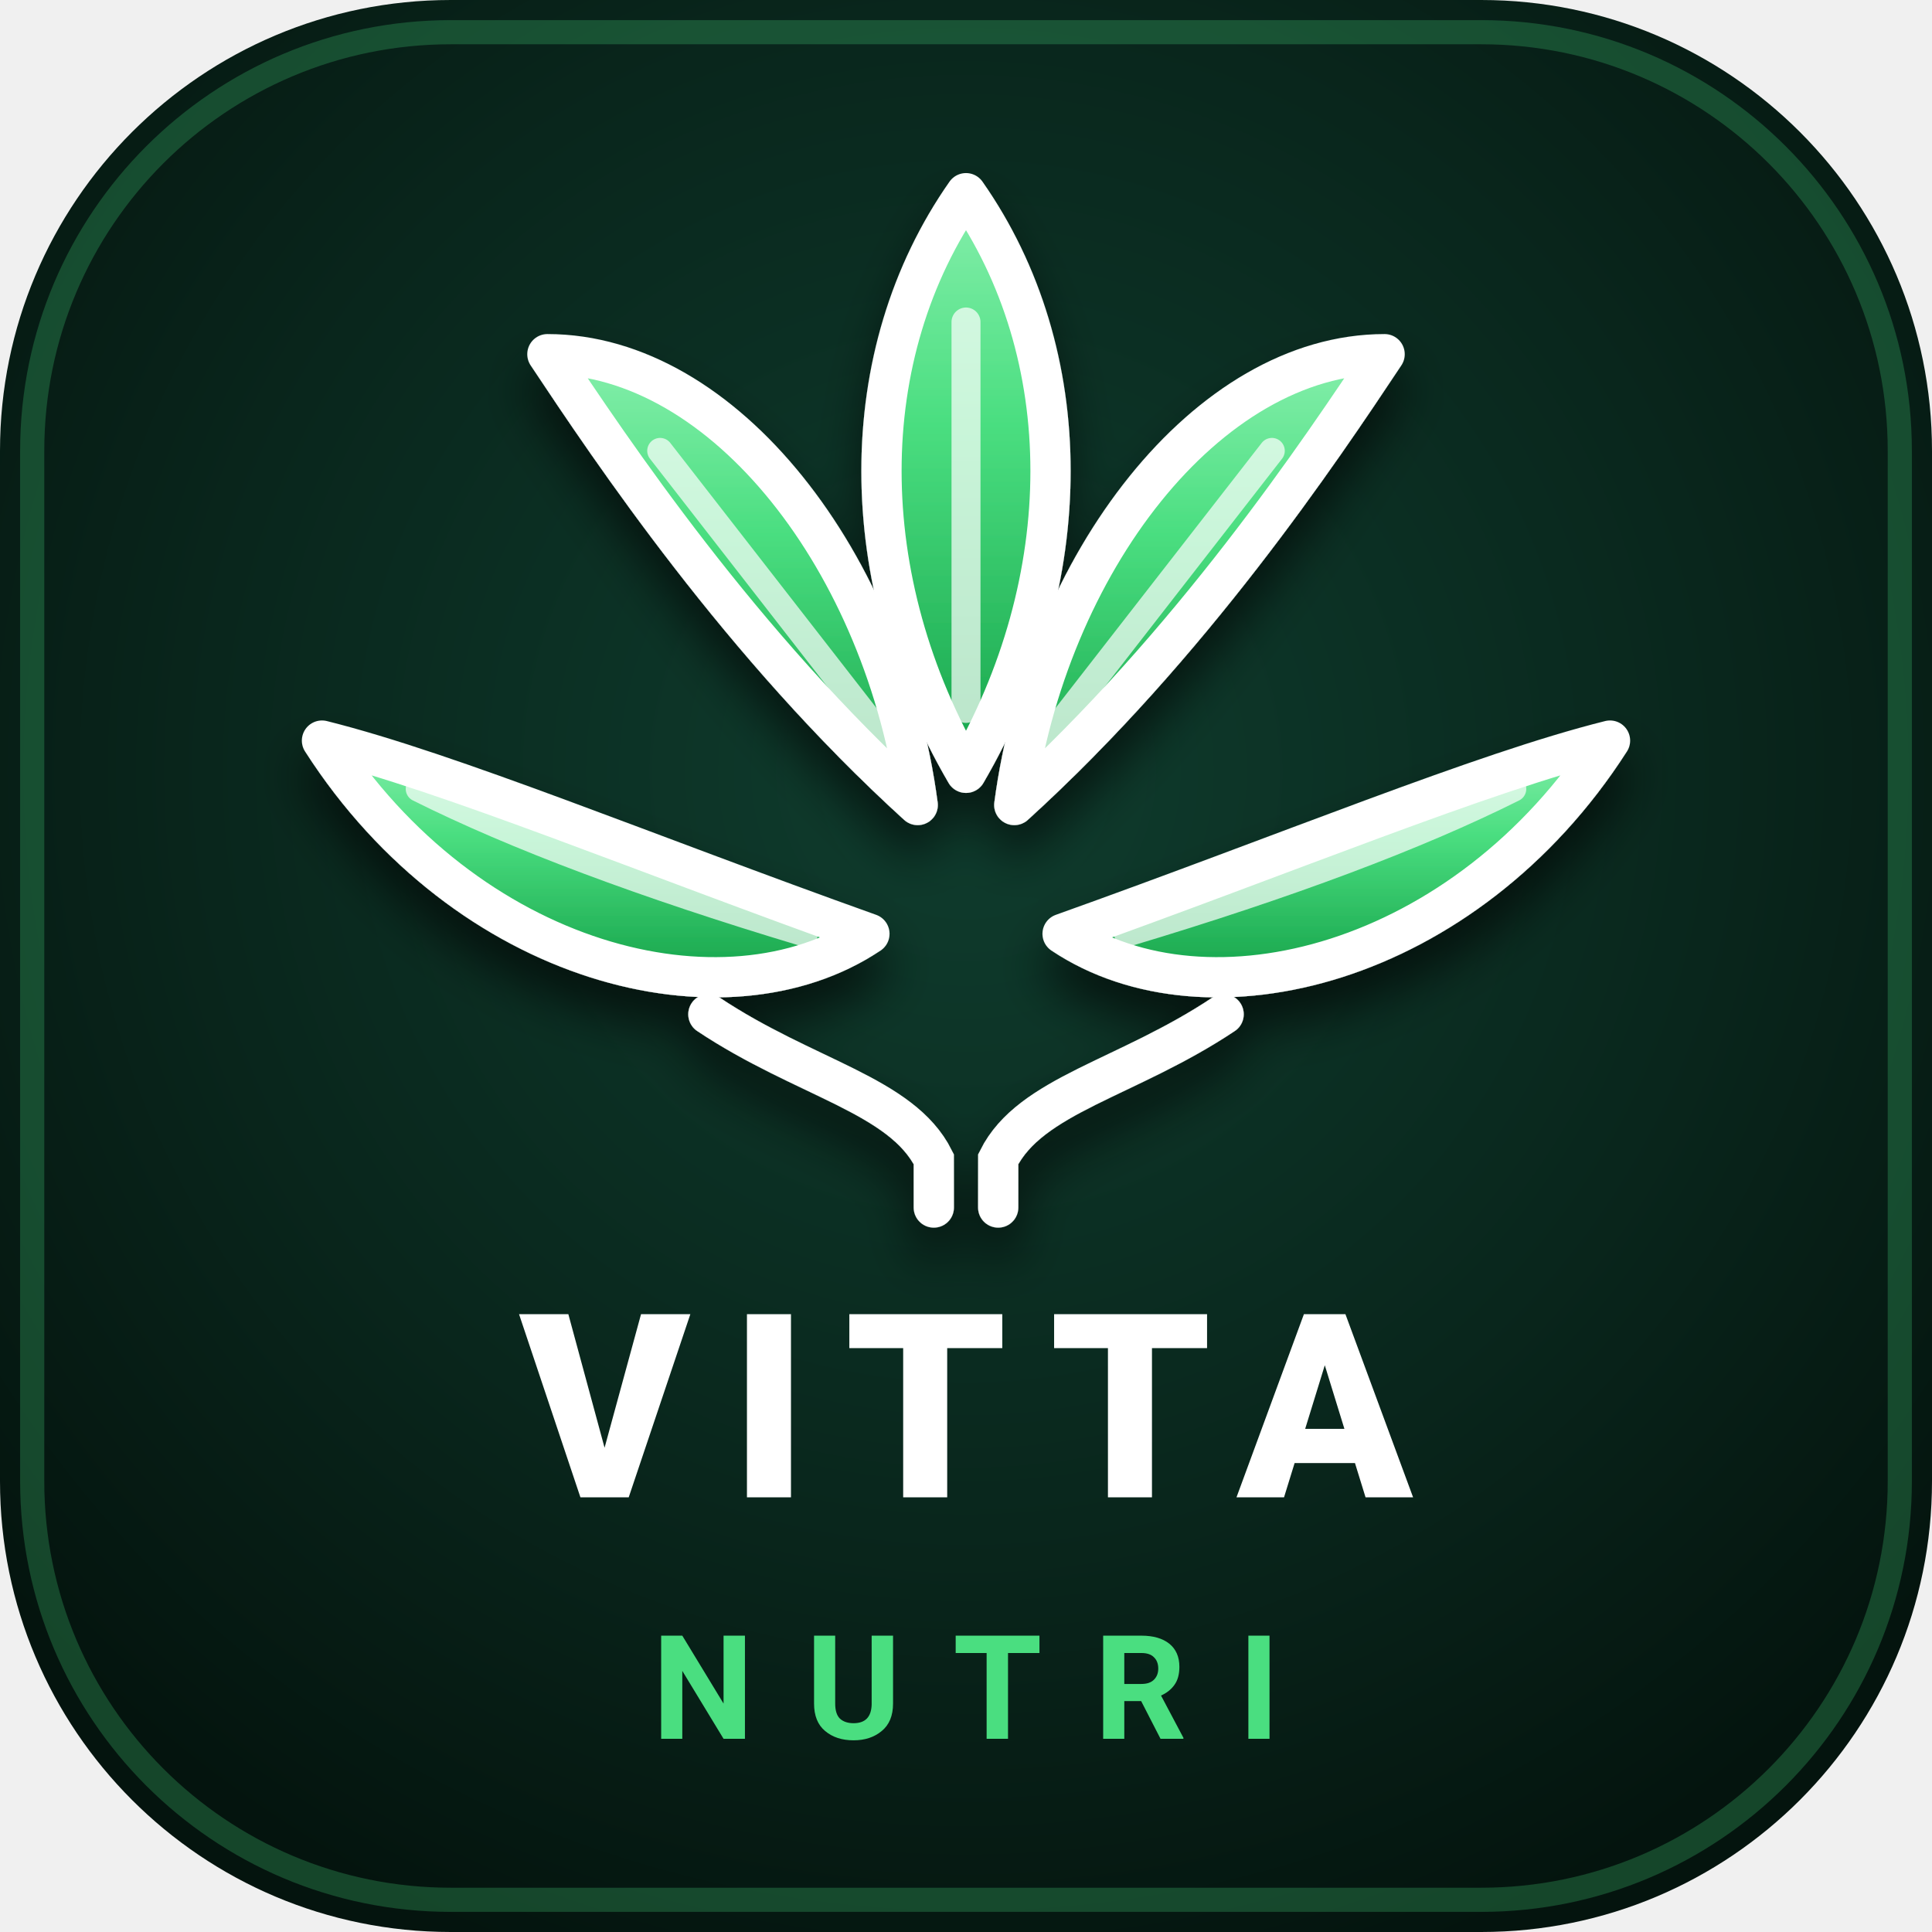
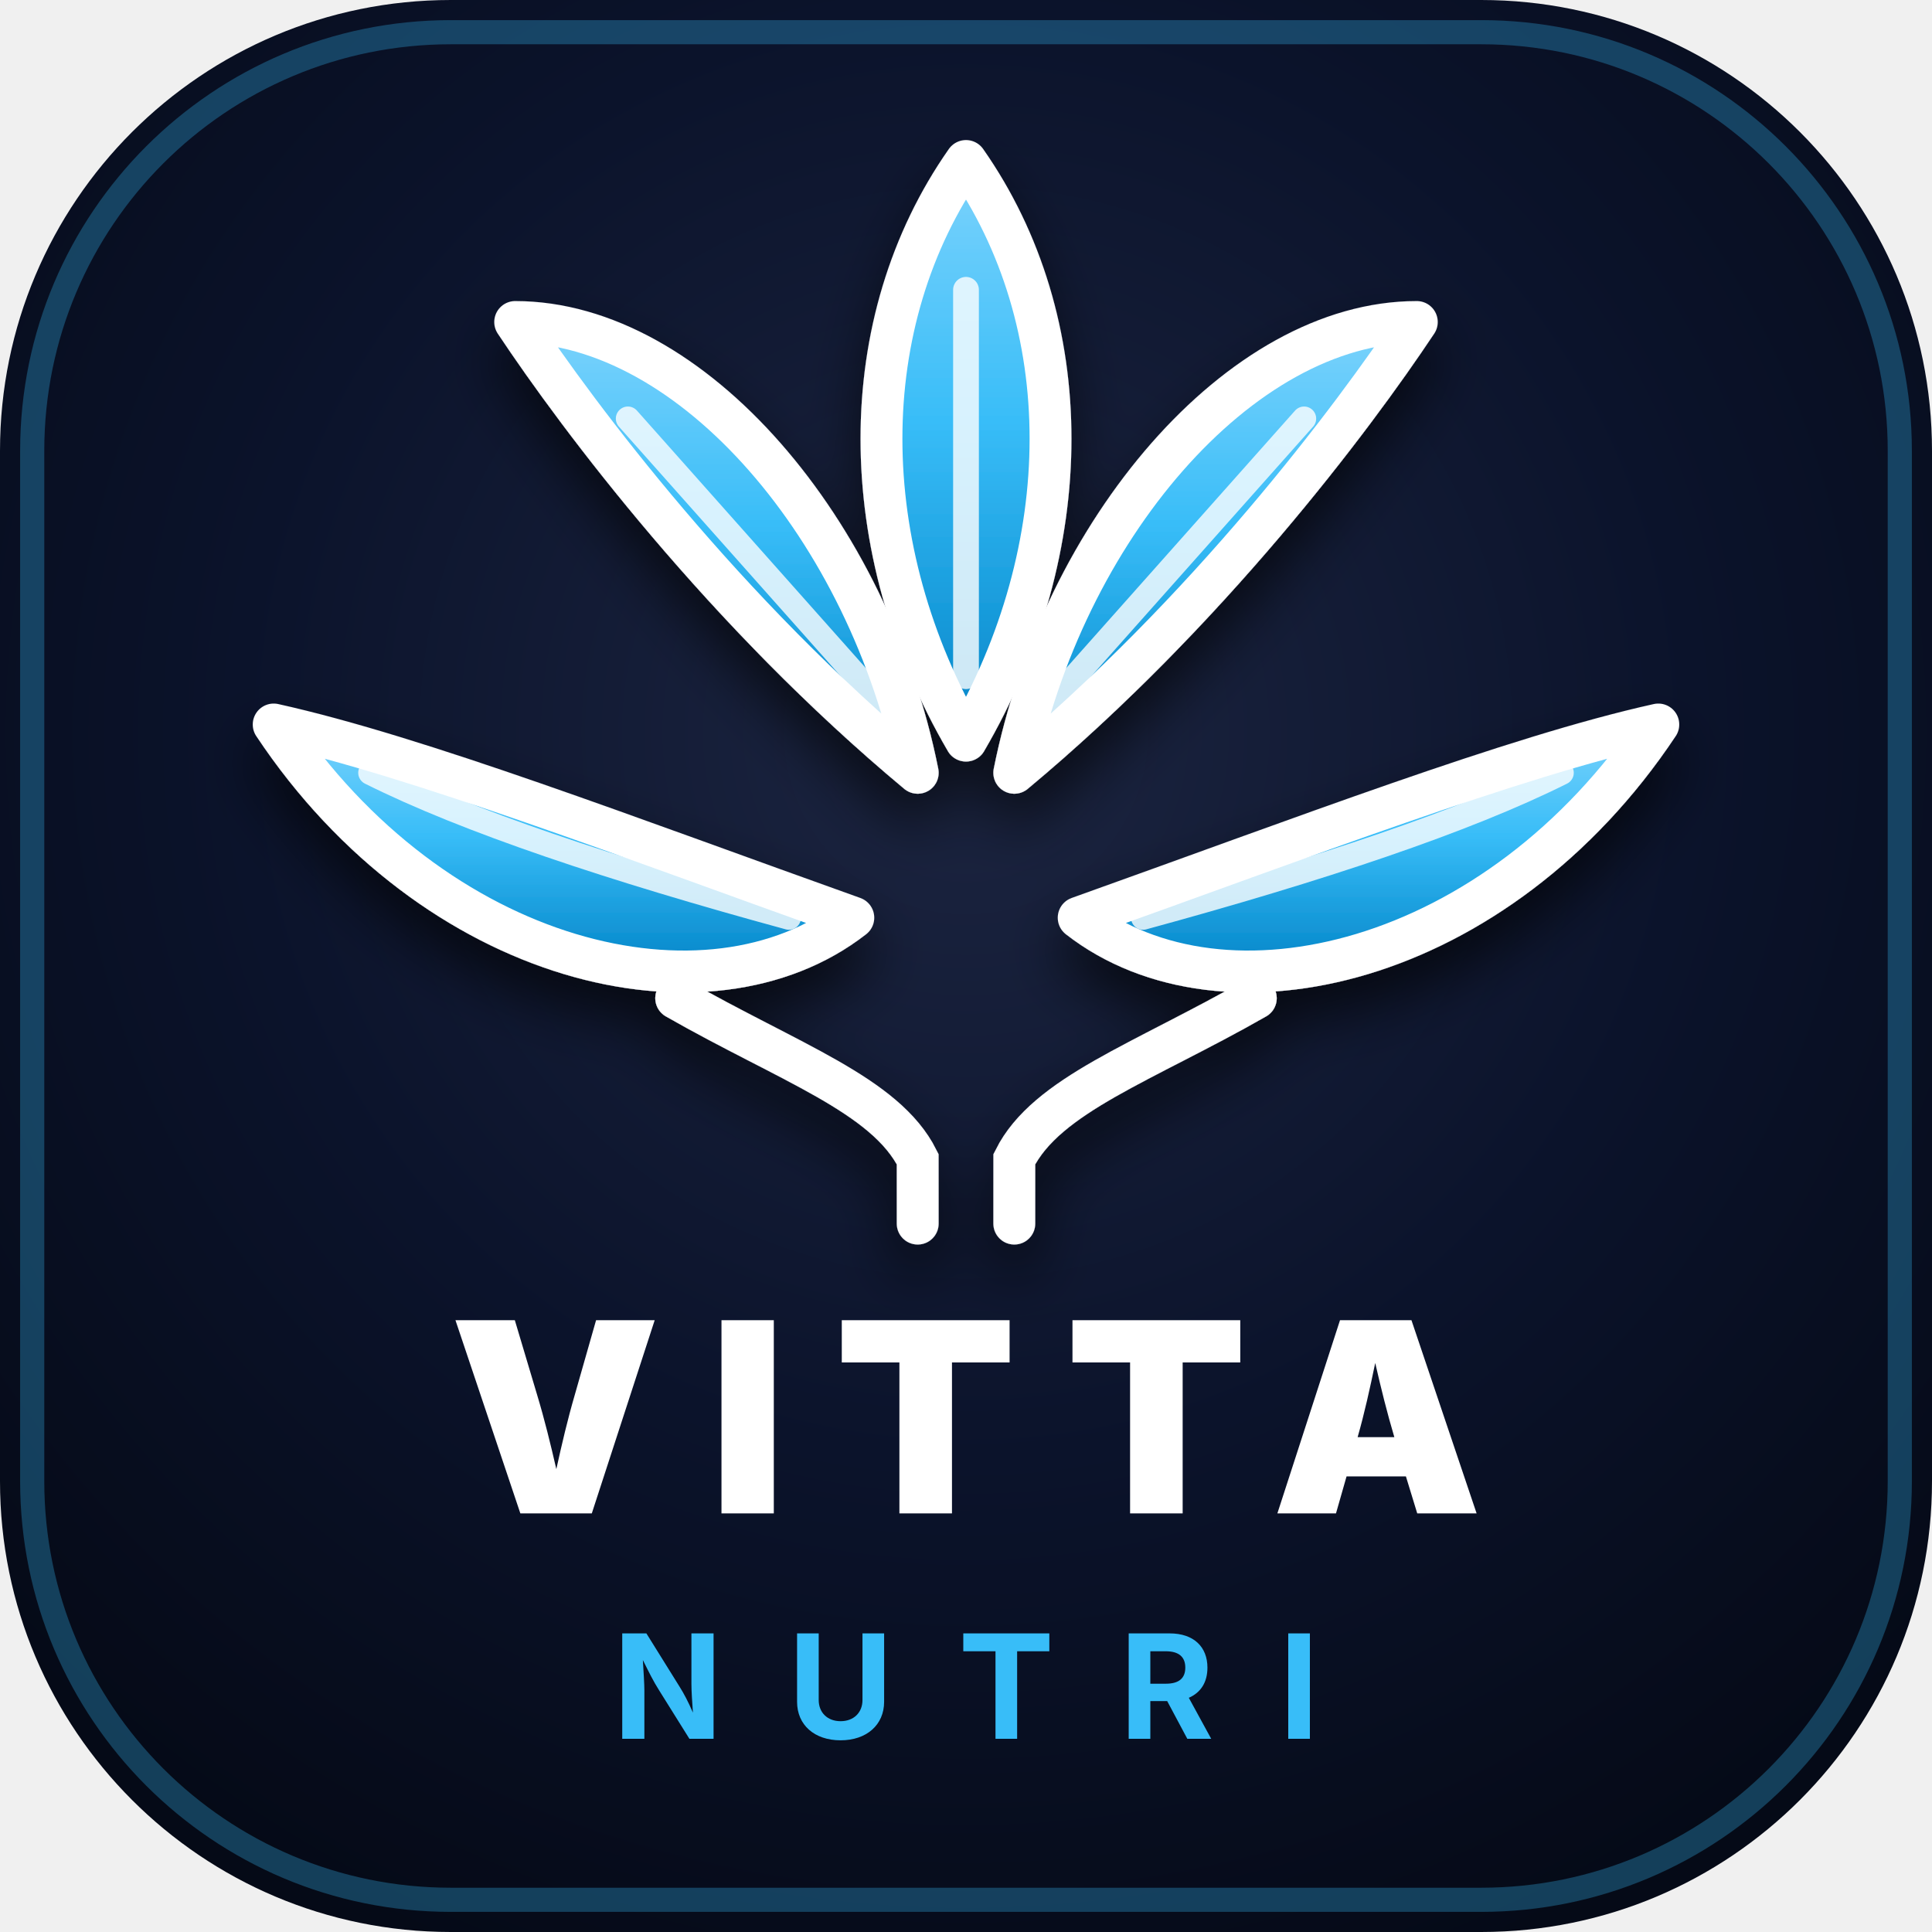
<svg xmlns="http://www.w3.org/2000/svg" viewBox="0 0 120 120" width="120" height="120">
  <defs>
-     <radialGradient id="bgGrad" cx="50%" cy="40%" r="65%">
-       <stop offset="0%" stop-color="#0f3d2e" />
-       <stop offset="60%" stop-color="#09261c" />
-       <stop offset="100%" stop-color="#04140e" />
+     <radialGradient id="midnightBg" cx="50%" cy="38%" r="68%">
+       <stop offset="0%" stop-color="#1c2541" />
+       <stop offset="55%" stop-color="#0b132b" />
+       <stop offset="100%" stop-color="#050a17" />
    </radialGradient>
-     <linearGradient id="leafGreen" x1="0%" y1="0%" x2="0%" y2="100%">
-       <stop offset="0%" stop-color="#86efac" />
-       <stop offset="40%" stop-color="#4ade80" />
-       <stop offset="100%" stop-color="#16a34a" />
+     <linearGradient id="skyBlueLeaf" x1="0%" y1="0%" x2="0%" y2="100%">
+       <stop offset="0%" stop-color="#7dd3fc" />
+       <stop offset="45%" stop-color="#38bdf8" />
+       <stop offset="100%" stop-color="#0284c7" />
    </linearGradient>
-     <filter id="ribbonShadow" x="-20%" y="-20%" width="140%" height="140%">
-       <feDropShadow dx="0" dy="2" stdDeviation="1.5" flood-color="#000000" flood-opacity="0.6" />
+     <filter id="ribbonGlow" x="-20%" y="-20%" width="140%" height="140%">
+       <feDropShadow dx="0" dy="2" stdDeviation="1.8" flood-color="#000000" flood-opacity="0.65" />
    </filter>
  </defs>
-   <rect width="120" height="120" rx="28" fill="url(#bgGrad)" />
-   <rect width="116" height="116" x="2" y="2" rx="26" fill="none" stroke="#4ade80" stroke-width="1.5" stroke-opacity="0.25" />
-   <g filter="url(#ribbonShadow)">
-     <path d="M 60 48 C 53 36 53 22 60 12 C 67 22 67 36 60 48 Z" fill="url(#leafGreen)" stroke="#ffffff" stroke-width="2.5" stroke-linejoin="round" />
-     <line x1="60" y1="44" x2="60" y2="20" stroke="#ffffff" stroke-width="1.8" stroke-linecap="round" stroke-opacity="0.7" />
-     <path d="M 57 50 C 46 40 38 28 34 22 C 45 22 55 35 57 50 Z" fill="url(#leafGreen)" stroke="#ffffff" stroke-width="2.5" stroke-linejoin="round" />
-     <line x1="55" y1="46" x2="41" y2="28" stroke="#ffffff" stroke-width="1.6" stroke-linecap="round" stroke-opacity="0.7" />
-     <path d="M 63 50 C 74 40 82 28 86 22 C 75 22 65 35 63 50 Z" fill="url(#leafGreen)" stroke="#ffffff" stroke-width="2.5" stroke-linejoin="round" />
-     <line x1="65" y1="46" x2="79" y2="28" stroke="#ffffff" stroke-width="1.6" stroke-linecap="round" stroke-opacity="0.7" />
-     <path d="M 54 58 C 40 53 28 48 20 46 C 29 60 45 64 54 58 Z" fill="url(#leafGreen)" stroke="#ffffff" stroke-width="2.5" stroke-linejoin="round" />
-     <path d="M 50 58 C 40 55 32 52 26 49" stroke="#ffffff" stroke-width="1.6" stroke-linecap="round" stroke-opacity="0.7" fill="none" />
-     <path d="M 66 58 C 80 53 92 48 100 46 C 91 60 75 64 66 58 Z" fill="url(#leafGreen)" stroke="#ffffff" stroke-width="2.5" stroke-linejoin="round" />
-     <path d="M 70 58 C 80 55 88 52 94 49" stroke="#ffffff" stroke-width="1.6" stroke-linecap="round" stroke-opacity="0.7" fill="none" />
-     <path d="M 44 63 C 50 67 56 68 58 72 L 58 75" fill="none" stroke="#ffffff" stroke-width="2.5" stroke-linecap="round" />
-     <path d="M 76 63 C 70 67 64 68 62 72 L 62 75" fill="none" stroke="#ffffff" stroke-width="2.5" stroke-linecap="round" />
+   <rect width="120" height="120" rx="28" fill="url(#midnightBg)" />
+   <rect width="116" height="116" x="2" y="2" rx="26" fill="none" stroke="#38bdf8" stroke-width="1.5" stroke-opacity="0.3" />
+   <g filter="url(#ribbonGlow)">
+     <path d="M 60 46 C 53 34 53 20 60 10 C 67 20 67 34 60 46 Z" fill="url(#skyBlueLeaf)" stroke="#ffffff" stroke-width="2.6" stroke-linejoin="round" />
+     <line x1="60" y1="42" x2="60" y2="18" stroke="#ffffff" stroke-width="1.6" stroke-linecap="round" stroke-opacity="0.8" />
+     <path d="M 57 48 C 45 38 36 26 32 20 C 43 20 54 33 57 48 Z" fill="url(#skyBlueLeaf)" stroke="#ffffff" stroke-width="2.6" stroke-linejoin="round" />
+     <line x1="55" y1="44" x2="39" y2="26" stroke="#ffffff" stroke-width="1.5" stroke-linecap="round" stroke-opacity="0.8" />
+     <path d="M 63 48 C 75 38 84 26 88 20 C 77 20 66 33 63 48 Z" fill="url(#skyBlueLeaf)" stroke="#ffffff" stroke-width="2.6" stroke-linejoin="round" />
+     <line x1="65" y1="44" x2="81" y2="26" stroke="#ffffff" stroke-width="1.5" stroke-linecap="round" stroke-opacity="0.8" />
+     <path d="M 53 57 C 39 52 26 47 17 45 C 27 60 44 64 53 57 Z" fill="url(#skyBlueLeaf)" stroke="#ffffff" stroke-width="2.6" stroke-linejoin="round" />
+     <path d="M 49 57 C 38 54 29 51 23 48" stroke="#ffffff" stroke-width="1.5" stroke-linecap="round" stroke-opacity="0.8" fill="none" />
+     <path d="M 67 57 C 81 52 94 47 103 45 C 93 60 76 64 67 57 Z" fill="url(#skyBlueLeaf)" stroke="#ffffff" stroke-width="2.6" stroke-linejoin="round" />
+     <path d="M 71 57 C 82 54 91 51 97 48" stroke="#ffffff" stroke-width="1.5" stroke-linecap="round" stroke-opacity="0.8" fill="none" />
+     <path d="M 42 62 C 49 66 55 68 57 72 L 57 76" fill="none" stroke="#ffffff" stroke-width="2.6" stroke-linecap="round" />
+     <path d="M 78 62 C 71 66 65 68 63 72 L 63 76" fill="none" stroke="#ffffff" stroke-width="2.6" stroke-linecap="round" />
  </g>
-   <text x="60" y="93" text-anchor="middle" fill="#ffffff" font-size="16" font-weight="800" letter-spacing="2.5" font-family="Outfit, -apple-system, BlinkMacSystemFont, 'Segoe UI', Roboto, sans-serif">
+   <text x="60" y="94" text-anchor="middle" fill="#ffffff" font-size="16.5" font-weight="900" letter-spacing="3px" font-family="'Inter', 'Plus Jakarta Sans', -apple-system, BlinkMacSystemFont, 'Segoe UI', Roboto, sans-serif">
    VITTA
  </text>
-   <text x="60" y="108" text-anchor="middle" fill="#4ade80" font-size="9" font-weight="700" letter-spacing="3.2" font-family="Outfit, -apple-system, BlinkMacSystemFont, 'Segoe UI', Roboto, sans-serif">
+   <text x="60" y="108" text-anchor="middle" fill="#38bdf8" font-size="9" font-weight="700" letter-spacing="4px" font-family="'Inter', 'Plus Jakarta Sans', -apple-system, BlinkMacSystemFont, 'Segoe UI', Roboto, sans-serif">
    NUTRI
  </text>
</svg>
